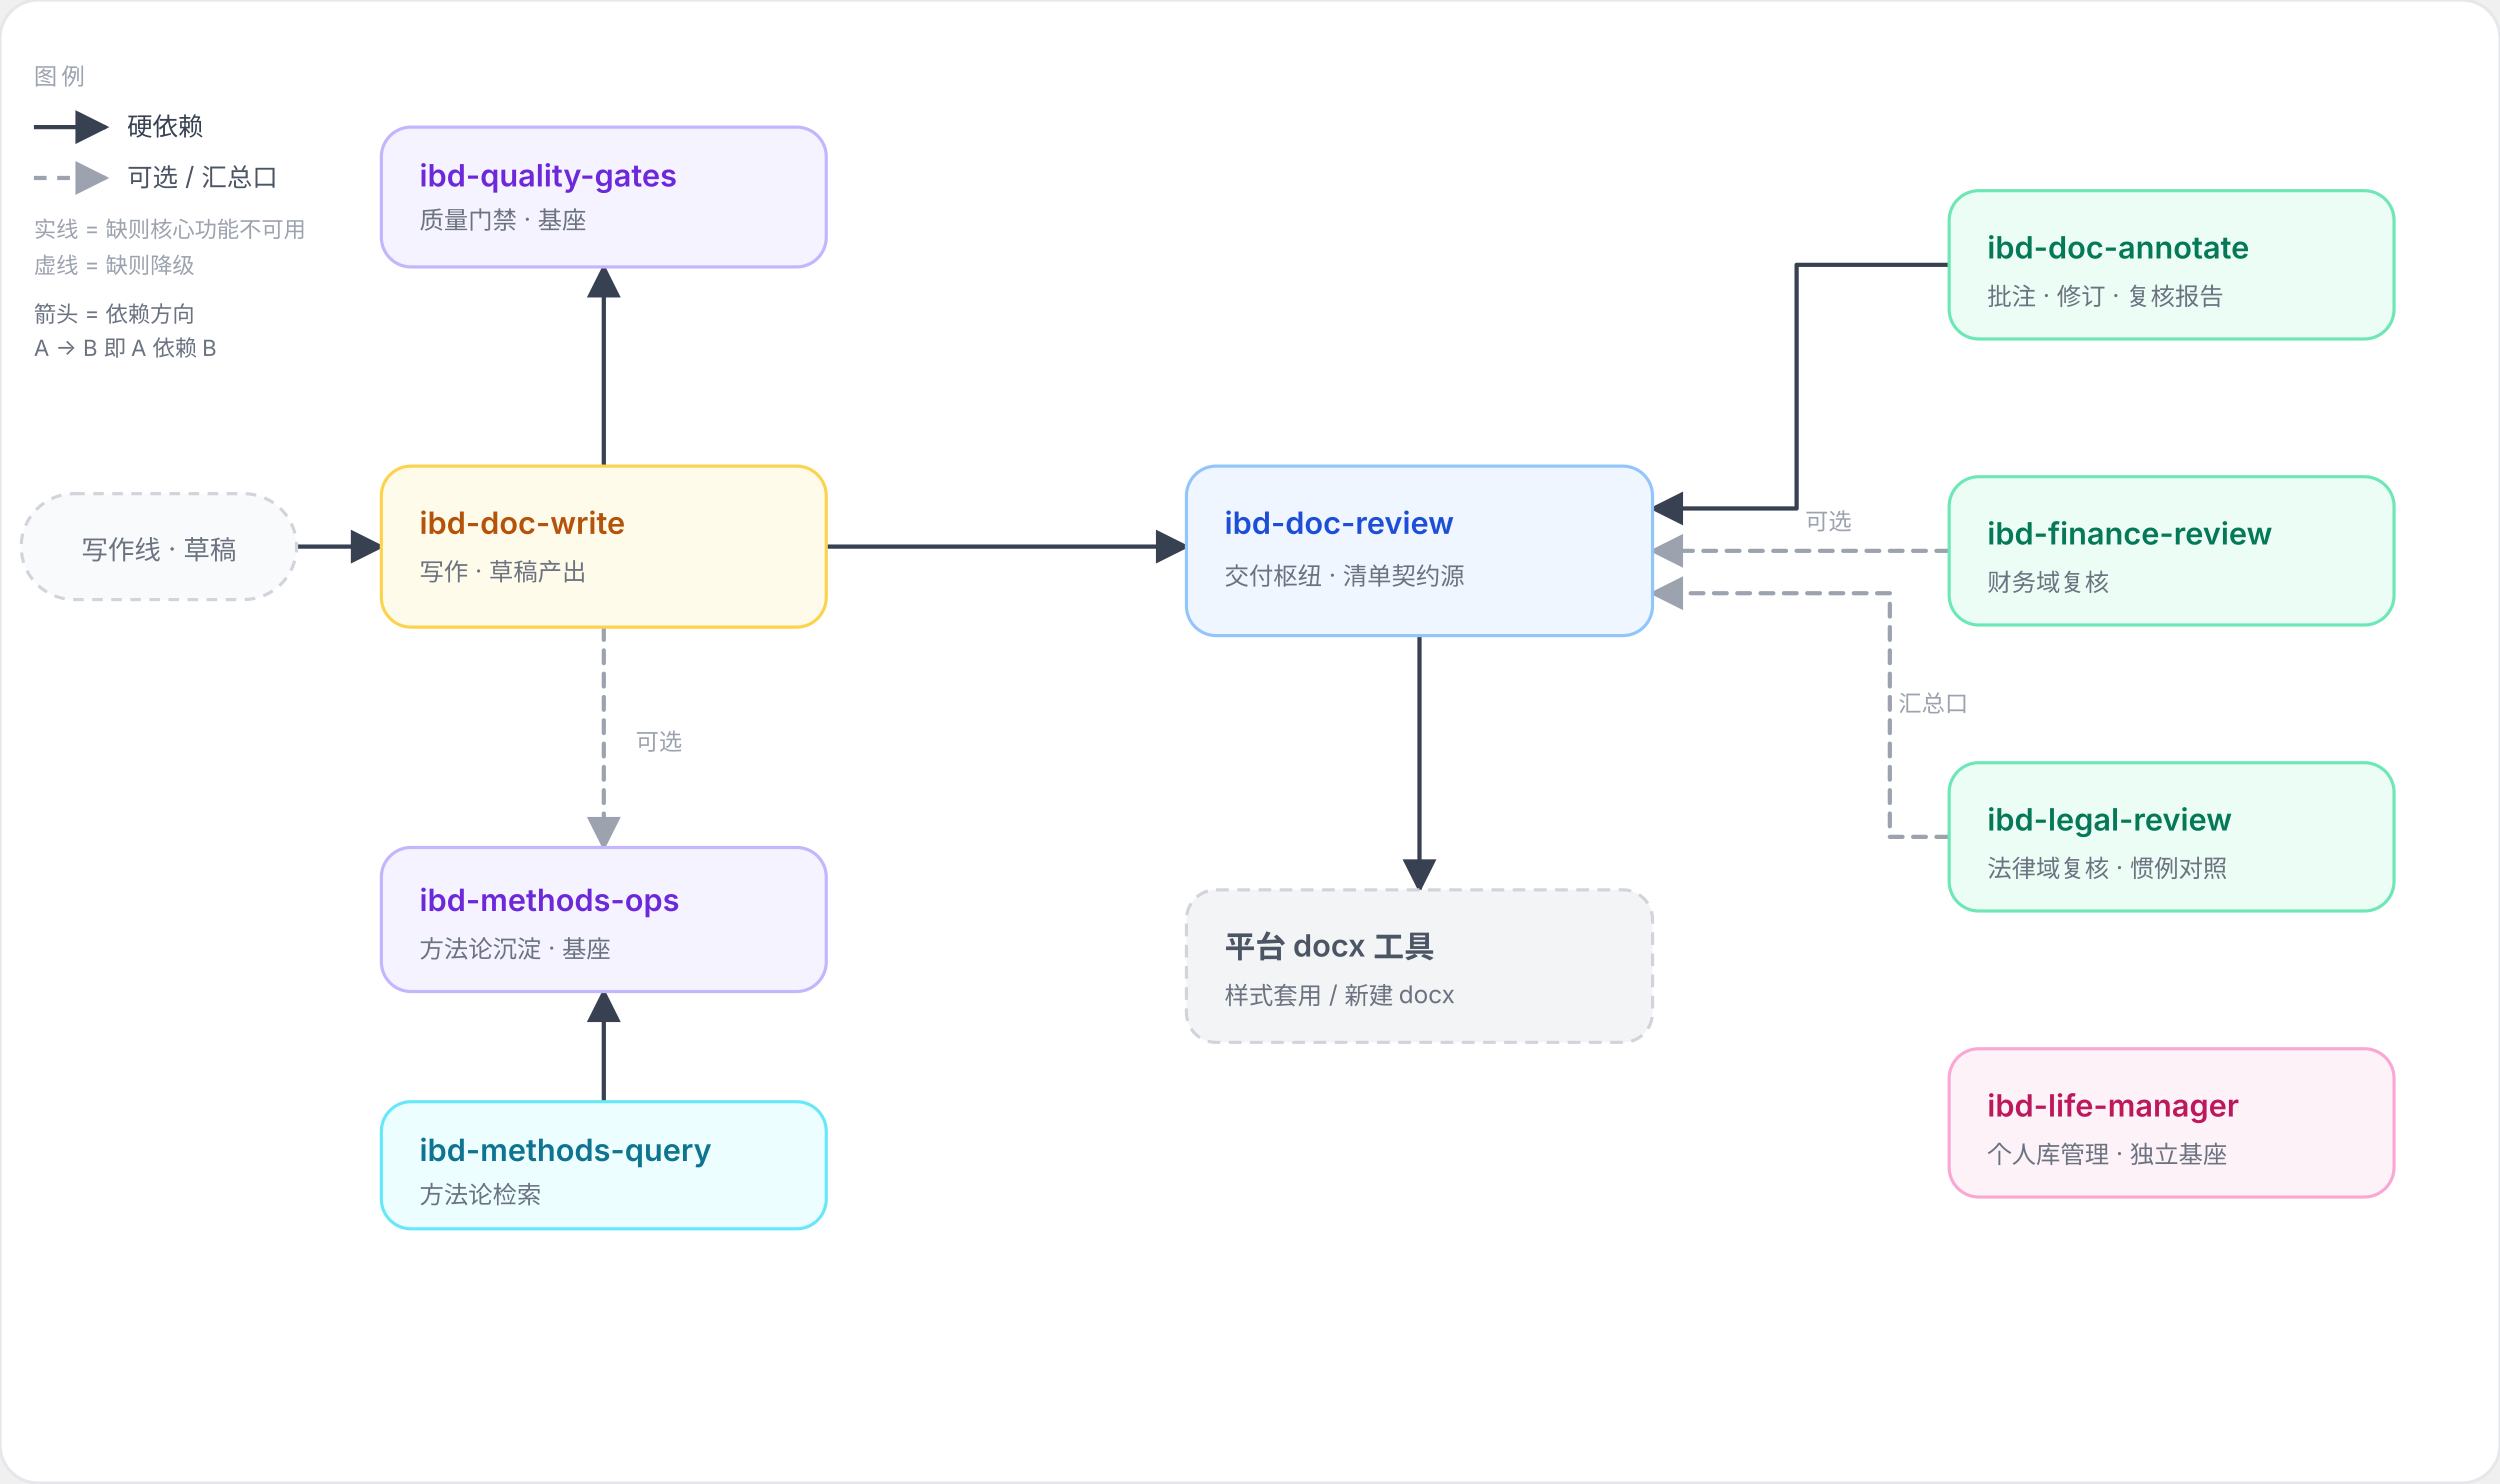
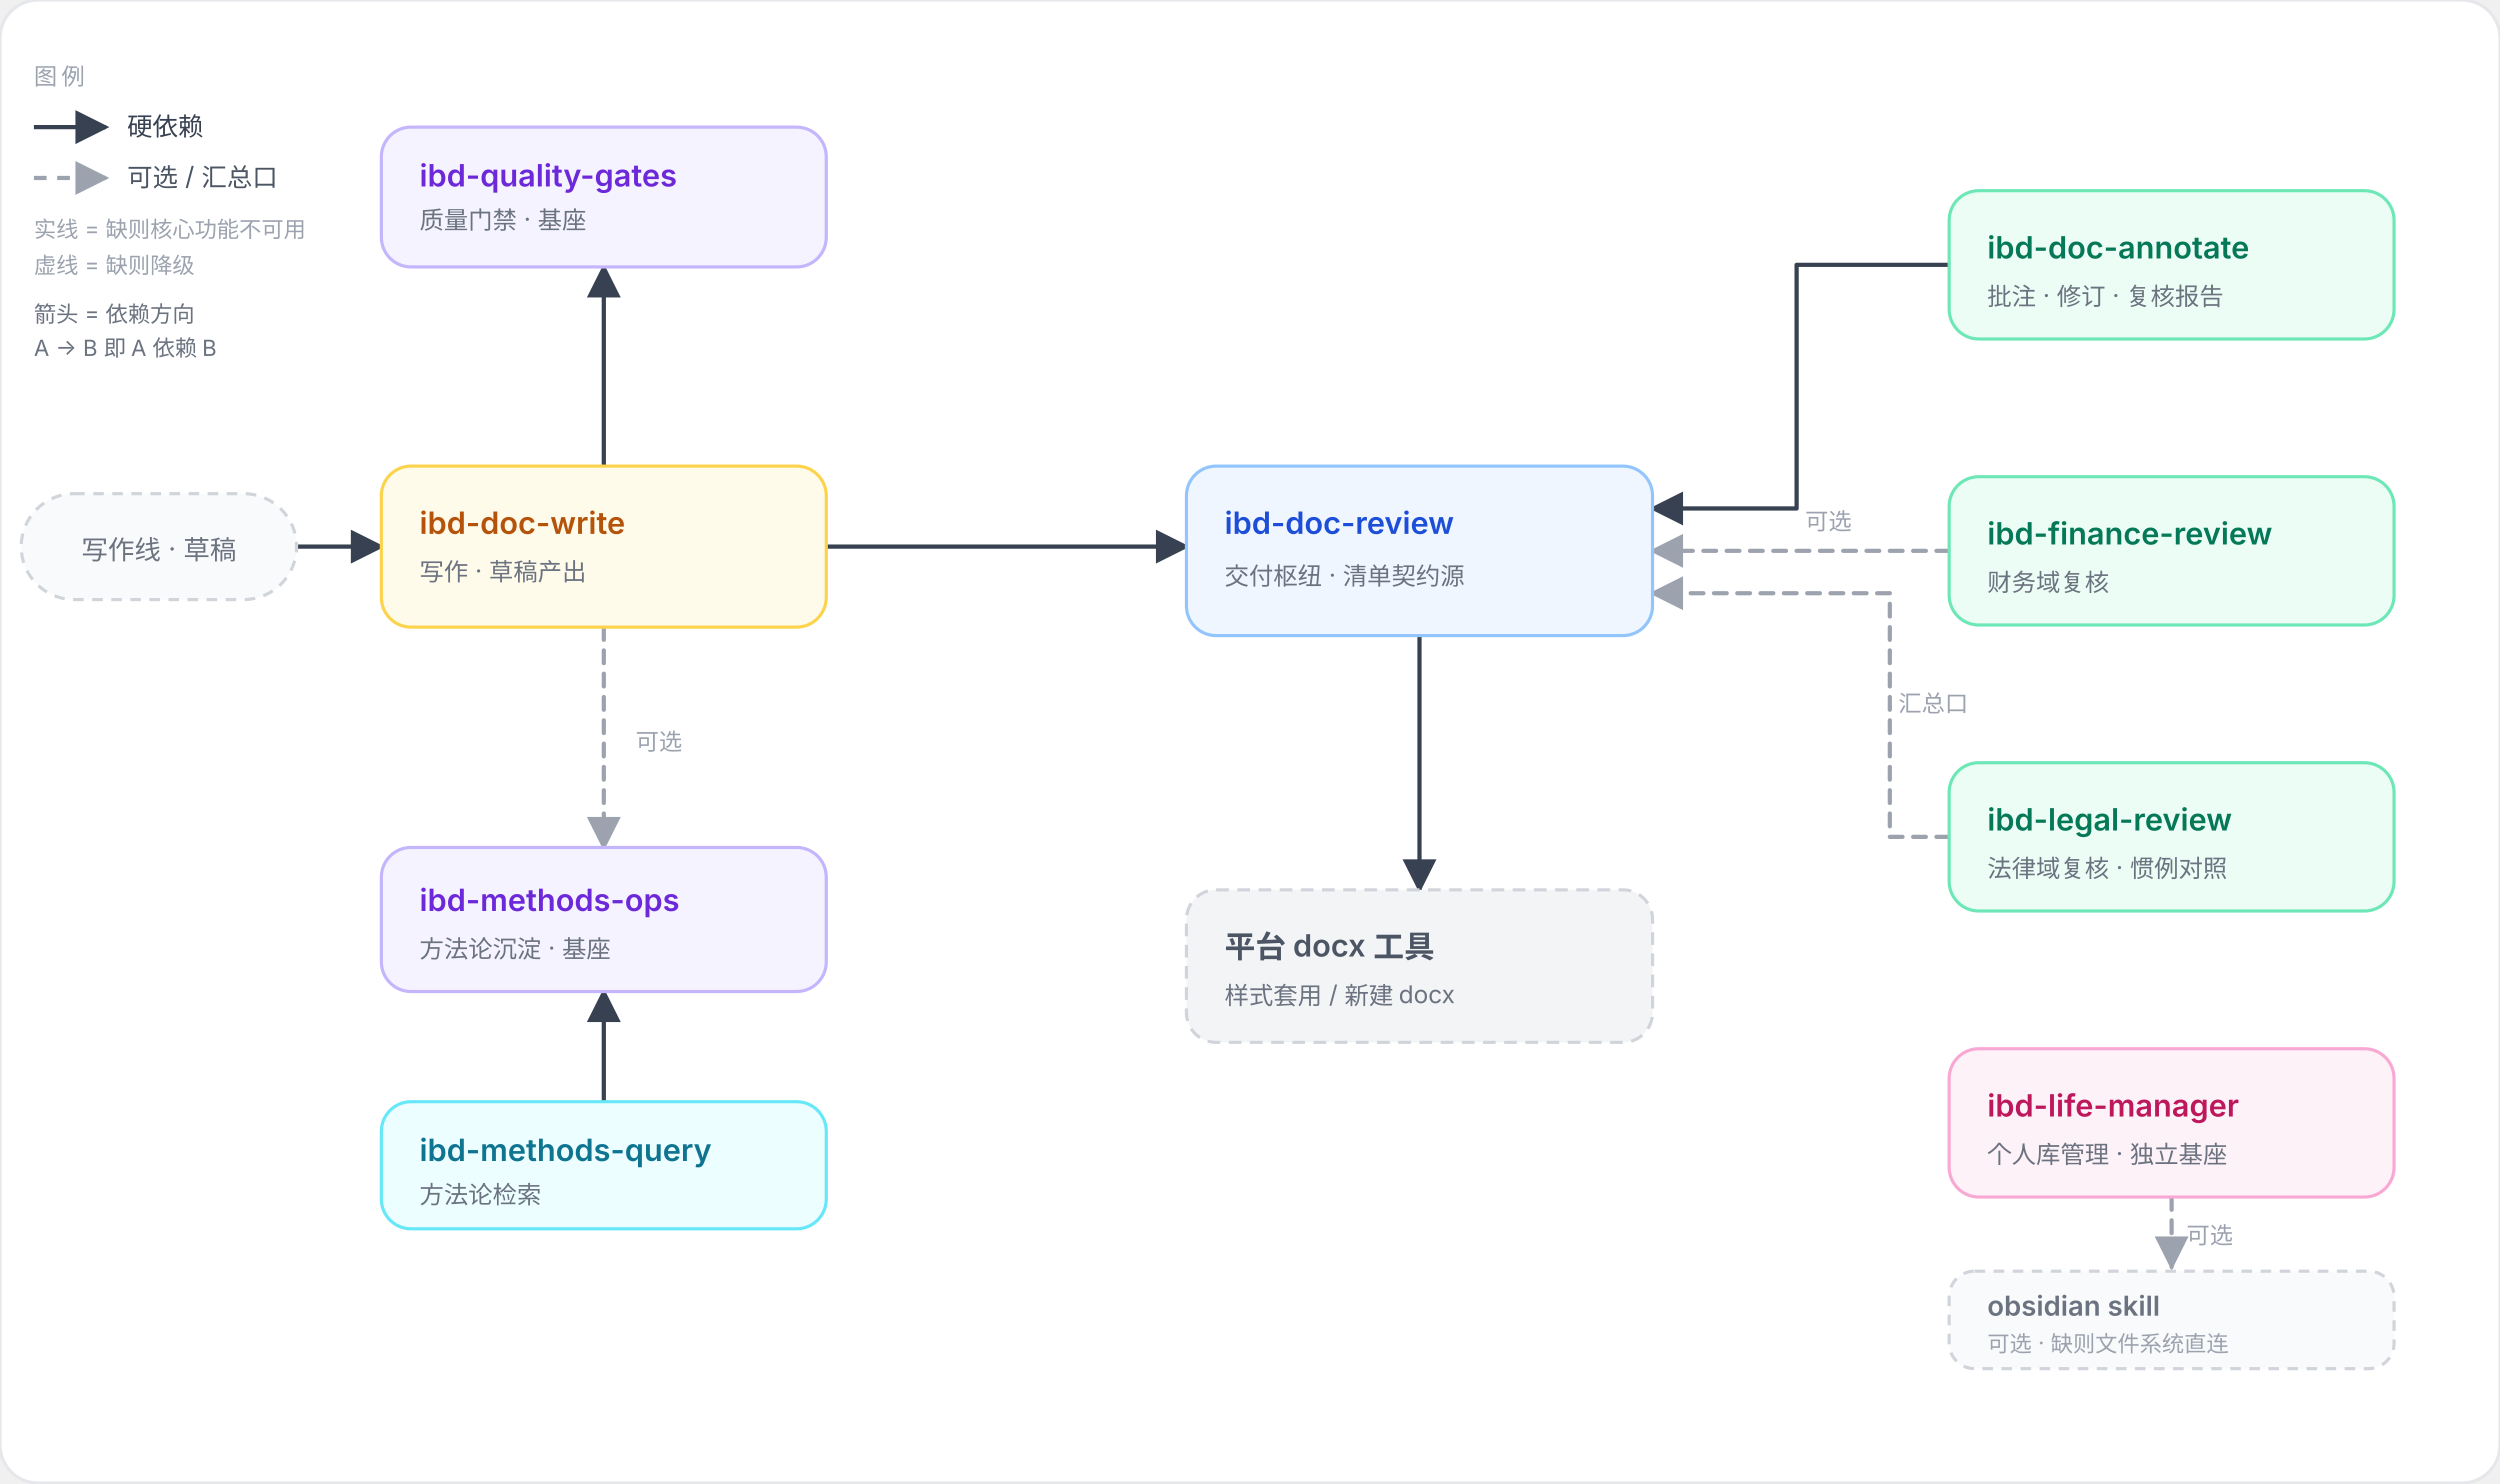
<svg xmlns="http://www.w3.org/2000/svg" width="1180" height="700" viewBox="0 0 1180 700" role="img" aria-labelledby="dgTitle dgDesc">
  <defs>
    <marker id="ah-r" viewBox="0 0 10 10" refX="9" refY="5" markerWidth="8" markerHeight="8" orient="auto">
      <path d="M 0 0 L 10 5 L 0 10 z" fill="#374151" />
    </marker>
    <marker id="ah-d" viewBox="0 0 10 10" refX="9" refY="5" markerWidth="8" markerHeight="8" orient="auto">
      <path d="M 0 0 L 10 5 L 0 10 z" fill="#9ca3af" />
    </marker>
  </defs>
  <rect x="0" y="0" width="1180" height="700" rx="18" fill="#ffffff" stroke="#e5e7eb" stroke-width="1.5" />
  <g font-family="'PingFang SC','Microsoft YaHei',-apple-system,BlinkMacSystemFont,'Segoe UI',sans-serif">
    <text x="16" y="40" font-size="11" letter-spacing="2" fill="#9ca3af">图例</text>
    <path d="M 16 60 H 50" fill="none" stroke="#374151" stroke-width="2" marker-end="url(#ah-r)" />
    <text x="60" y="64" font-size="12" fill="#374151">硬依赖</text>
    <path d="M 16 84 H 50" fill="none" stroke="#9ca3af" stroke-width="2" stroke-dasharray="6 5" marker-end="url(#ah-d)" />
    <text x="60" y="88" font-size="12" fill="#4b5563">可选 / 汇总口</text>
    <text x="16" y="112" font-size="10.5" fill="#9ca3af">实线 = 缺则核心功能不可用</text>
    <text x="16" y="129" font-size="10.5" fill="#9ca3af">虚线 = 缺则降级</text>
    <text x="16" y="152" font-size="10.5" fill="#6b7280">箭头 = 依赖方向</text>
    <text x="16" y="168" font-size="10.5" fill="#6b7280">A → B 即 A 依赖 B</text>
  </g>
  <g fill="none" stroke-linecap="round" stroke-linejoin="round">
    <path d="M 140 258 H 180" stroke="#374151" stroke-width="2" marker-end="url(#ah-r)" />
    <path d="M 285 220 V 126" stroke="#374151" stroke-width="2" marker-end="url(#ah-r)" />
    <path d="M 390 258 H 560" stroke="#374151" stroke-width="2" marker-end="url(#ah-r)" />
    <path d="M 285 296 V 400" stroke="#9ca3af" stroke-width="2" stroke-dasharray="6 5" marker-end="url(#ah-d)" />
    <path d="M 285 520 V 468" stroke="#374151" stroke-width="2" marker-end="url(#ah-r)" />
    <path d="M 920 125 H 848 V 240 H 780" stroke="#374151" stroke-width="2" marker-end="url(#ah-r)" />
    <path d="M 920 260 H 780" stroke="#9ca3af" stroke-width="2" stroke-dasharray="6 5" marker-end="url(#ah-d)" />
    <path d="M 920 395 H 892 V 280 H 780" stroke="#9ca3af" stroke-width="2" stroke-dasharray="6 5" marker-end="url(#ah-d)" />
    <path d="M 670 300 V 420" stroke="#374151" stroke-width="2" marker-end="url(#ah-r)" />
+     <path d="M 1025 565 V 598" stroke="#9ca3af" stroke-width="2" stroke-dasharray="6 5" marker-end="url(#ah-d)" />
  </g>
  <g font-family="'PingFang SC','Microsoft YaHei',-apple-system,BlinkMacSystemFont,'Segoe UI',sans-serif" font-size="11" fill="#9ca3af">
    <text x="300" y="354">可选</text>
    <text x="852" y="250">可选</text>
    <text x="896" y="336">汇总口</text>
+     <text x="1032" y="587">可选</text>
  </g>
  <g font-family="'PingFang SC','Microsoft YaHei',-apple-system,BlinkMacSystemFont,'Segoe UI',sans-serif">
    <rect x="10" y="233" width="130" height="50" rx="25" fill="#f9fafb" stroke="#d1d5db" stroke-width="1.5" stroke-dasharray="5 4" />
    <text x="75" y="264" font-size="12.5" fill="#6b7280" text-anchor="middle">写作线 · 草稿</text>
    <rect x="180" y="60" width="210" height="66" rx="14" fill="#f5f3ff" stroke="#c4b5fd" stroke-width="1.5" />
    <text x="198" y="88" font-size="14.5" font-weight="600" fill="#6d28d9">ibd-quality-gates</text>
    <text x="198" y="108" font-size="11.5" fill="#6b7280">质量门禁 · 基座</text>
    <rect x="180" y="220" width="210" height="76" rx="14" fill="#fffbeb" stroke="#fcd34d" stroke-width="1.5" />
    <text x="198" y="252" font-size="14.5" font-weight="600" fill="#b45309">ibd-doc-write</text>
    <text x="198" y="274" font-size="11.5" fill="#6b7280">写作 · 草稿产出</text>
    <rect x="180" y="400" width="210" height="68" rx="14" fill="#f5f3ff" stroke="#c4b5fd" stroke-width="1.5" />
    <text x="198" y="430" font-size="14.5" font-weight="600" fill="#6d28d9">ibd-methods-ops</text>
    <text x="198" y="452" font-size="11.5" fill="#6b7280">方法论沉淀 · 基座</text>
    <rect x="180" y="520" width="210" height="60" rx="14" fill="#ecfeff" stroke="#67e8f9" stroke-width="1.5" />
    <text x="198" y="548" font-size="14.5" font-weight="600" fill="#0e7490">ibd-methods-query</text>
    <text x="198" y="568" font-size="11.5" fill="#6b7280">方法论检索</text>
    <rect x="560" y="220" width="220" height="80" rx="14" fill="#eff6ff" stroke="#93c5fd" stroke-width="1.5" />
    <text x="578" y="252" font-size="14.5" font-weight="600" fill="#1d4ed8">ibd-doc-review</text>
    <text x="578" y="276" font-size="11.5" fill="#6b7280">交付枢纽 · 清单契约源</text>
    <rect x="560" y="420" width="220" height="72" rx="14" fill="#f3f4f6" stroke="#d1d5db" stroke-width="1.5" stroke-dasharray="6 4" />
    <text x="578" y="452" font-size="14.5" font-weight="600" fill="#4b5563">平台 docx 工具</text>
    <text x="578" y="474" font-size="11.5" fill="#6b7280">样式套用 / 新建 docx</text>
    <rect x="920" y="90" width="210" height="70" rx="14" fill="#ecfdf5" stroke="#6ee7b7" stroke-width="1.5" />
    <text x="938" y="122" font-size="14.5" font-weight="600" fill="#047857">ibd-doc-annotate</text>
    <text x="938" y="144" font-size="11.5" fill="#6b7280">批注 · 修订 · 复核报告</text>
    <rect x="920" y="225" width="210" height="70" rx="14" fill="#ecfdf5" stroke="#6ee7b7" stroke-width="1.5" />
    <text x="938" y="257" font-size="14.5" font-weight="600" fill="#047857">ibd-finance-review</text>
    <text x="938" y="279" font-size="11.5" fill="#6b7280">财务域复核</text>
    <rect x="920" y="360" width="210" height="70" rx="14" fill="#ecfdf5" stroke="#6ee7b7" stroke-width="1.5" />
    <text x="938" y="392" font-size="14.5" font-weight="600" fill="#047857">ibd-legal-review</text>
    <text x="938" y="414" font-size="11.5" fill="#6b7280">法律域复核 · 惯例对照</text>
    <rect x="920" y="495" width="210" height="70" rx="14" fill="#fdf2f8" stroke="#f9a8d4" stroke-width="1.5" />
    <text x="938" y="527" font-size="14.5" font-weight="600" fill="#be185d">ibd-life-manager</text>
    <text x="938" y="549" font-size="11.5" fill="#6b7280">个人库管理 · 独立基座</text>
+     <rect x="920" y="600" width="210" height="46" rx="12" fill="#f9fafb" stroke="#d1d5db" stroke-width="1.5" stroke-dasharray="5 4" />
+     <text x="938" y="621" font-size="13" font-weight="600" fill="#6b7280">obsidian skill</text>
+     <text x="938" y="638" font-size="10.5" fill="#9ca3af">可选 · 缺则文件系统直连</text>
  </g>
</svg>
